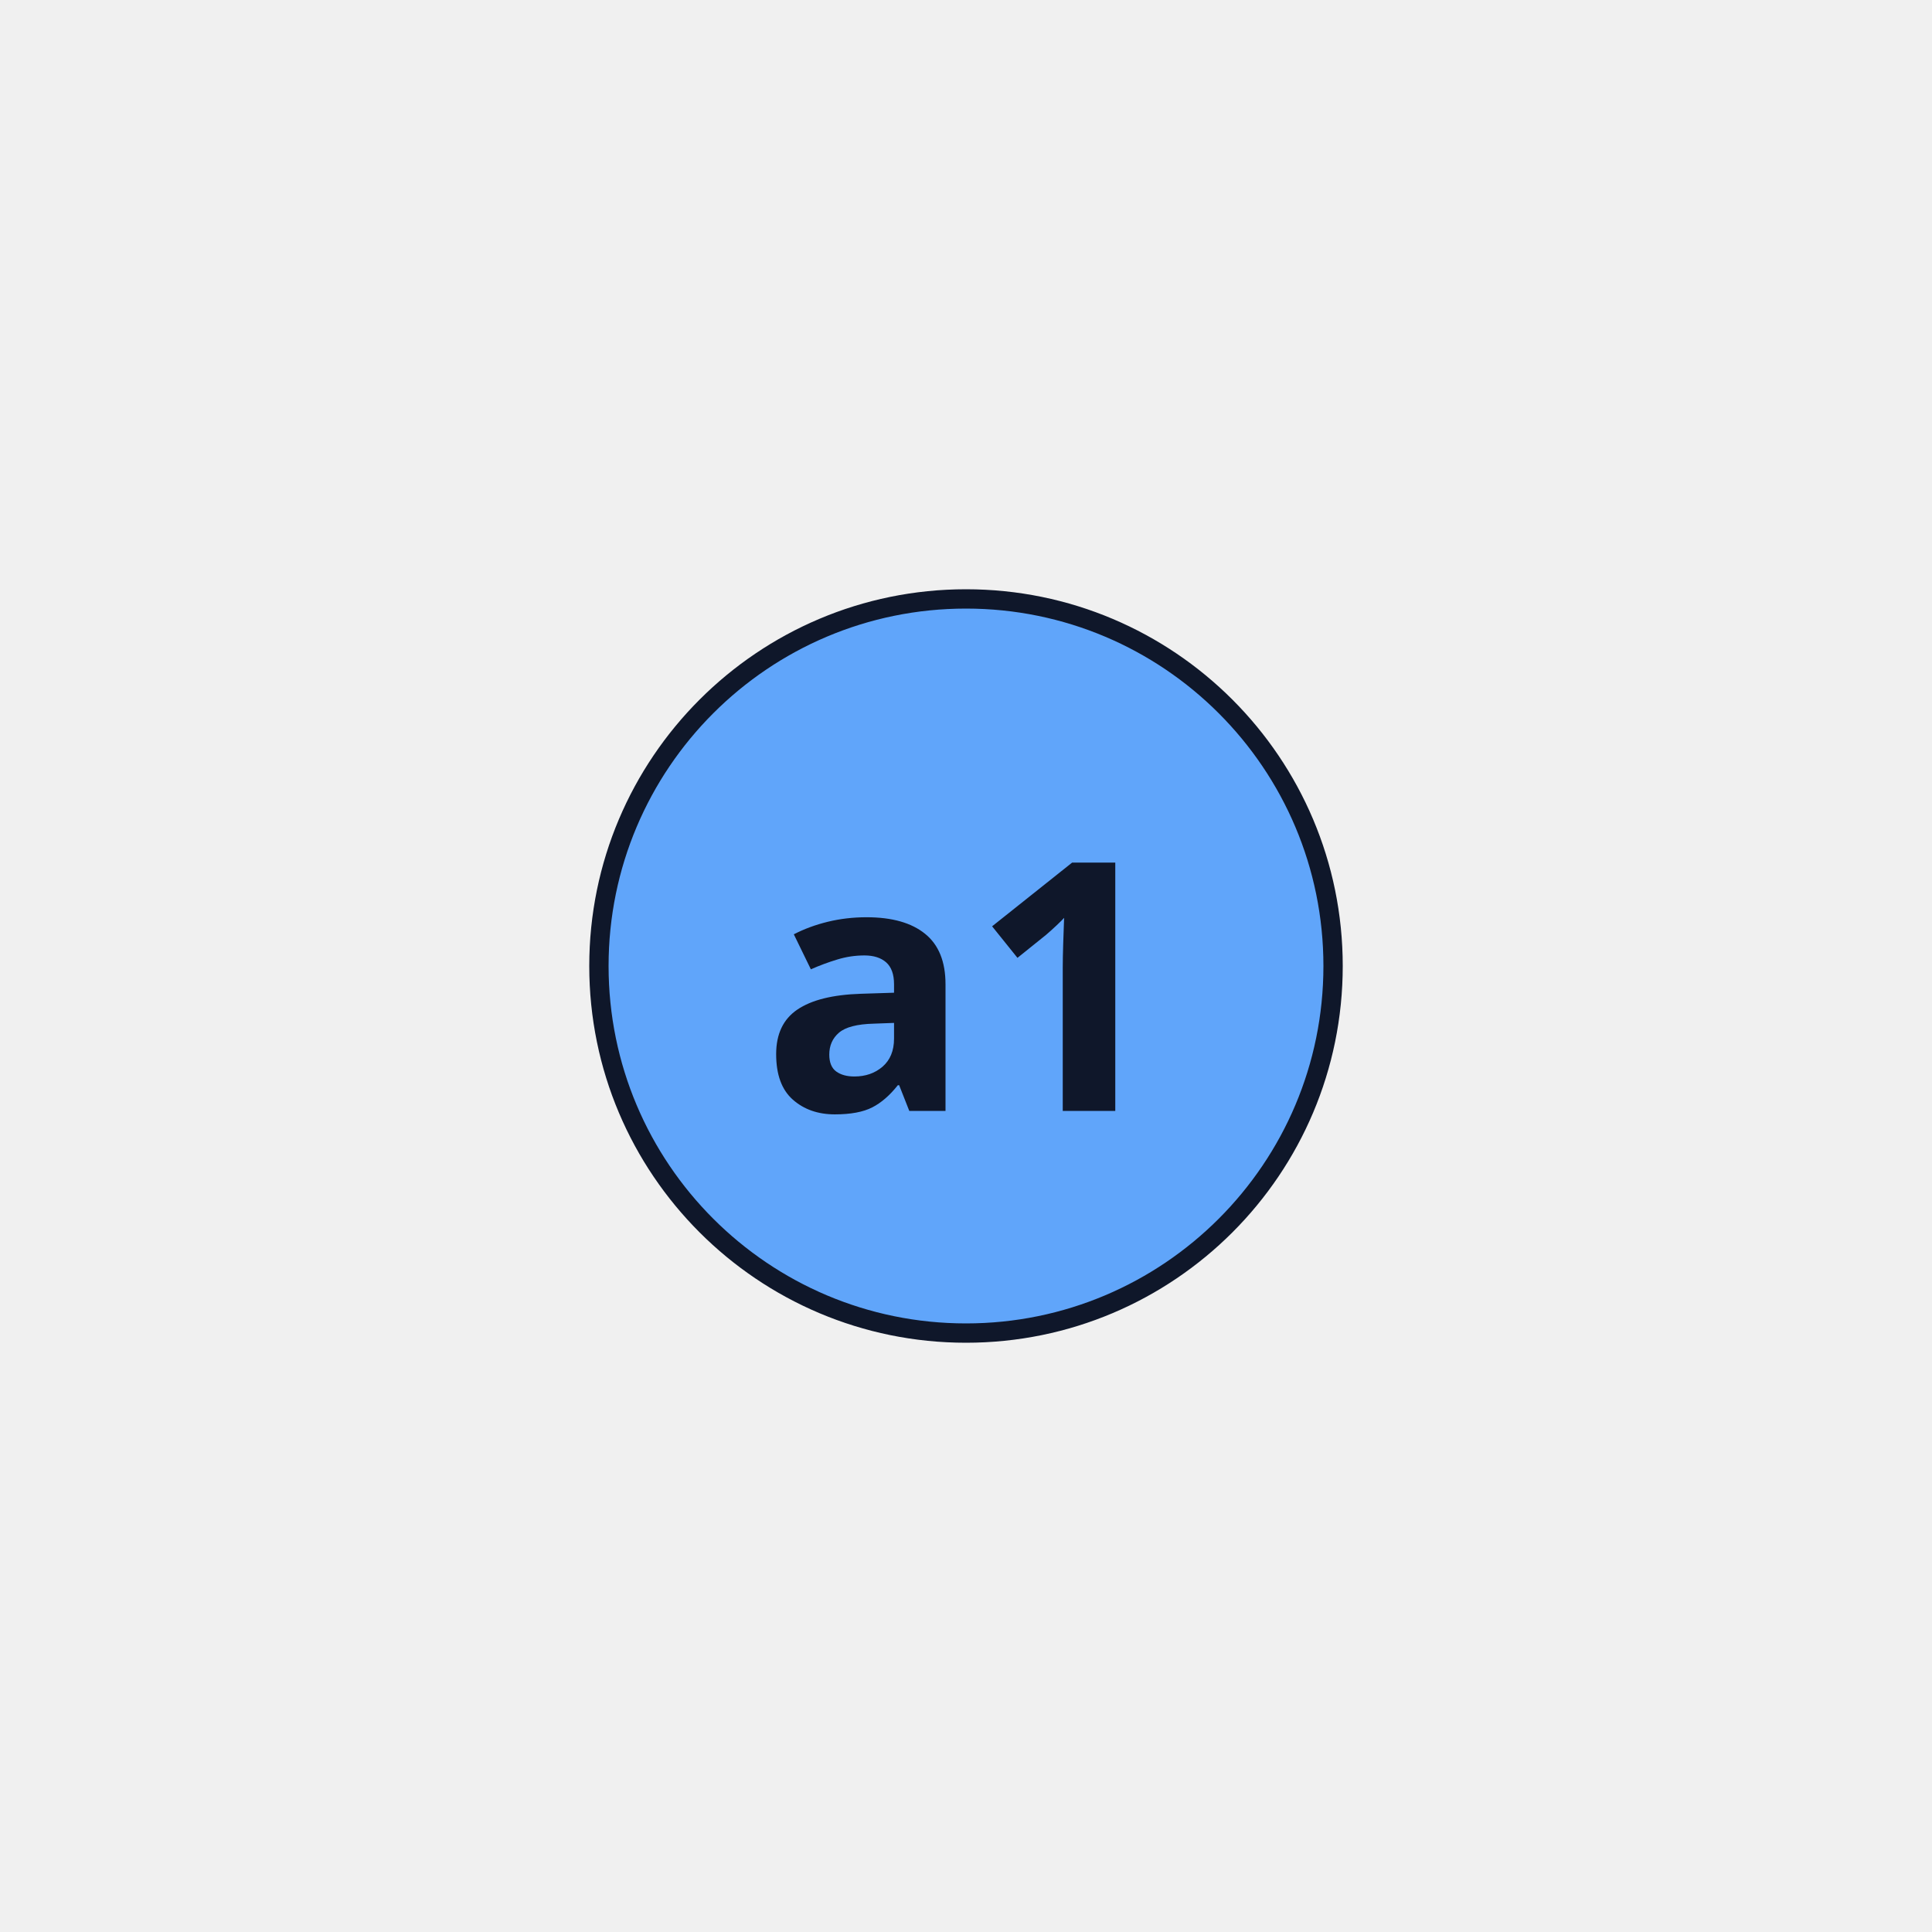
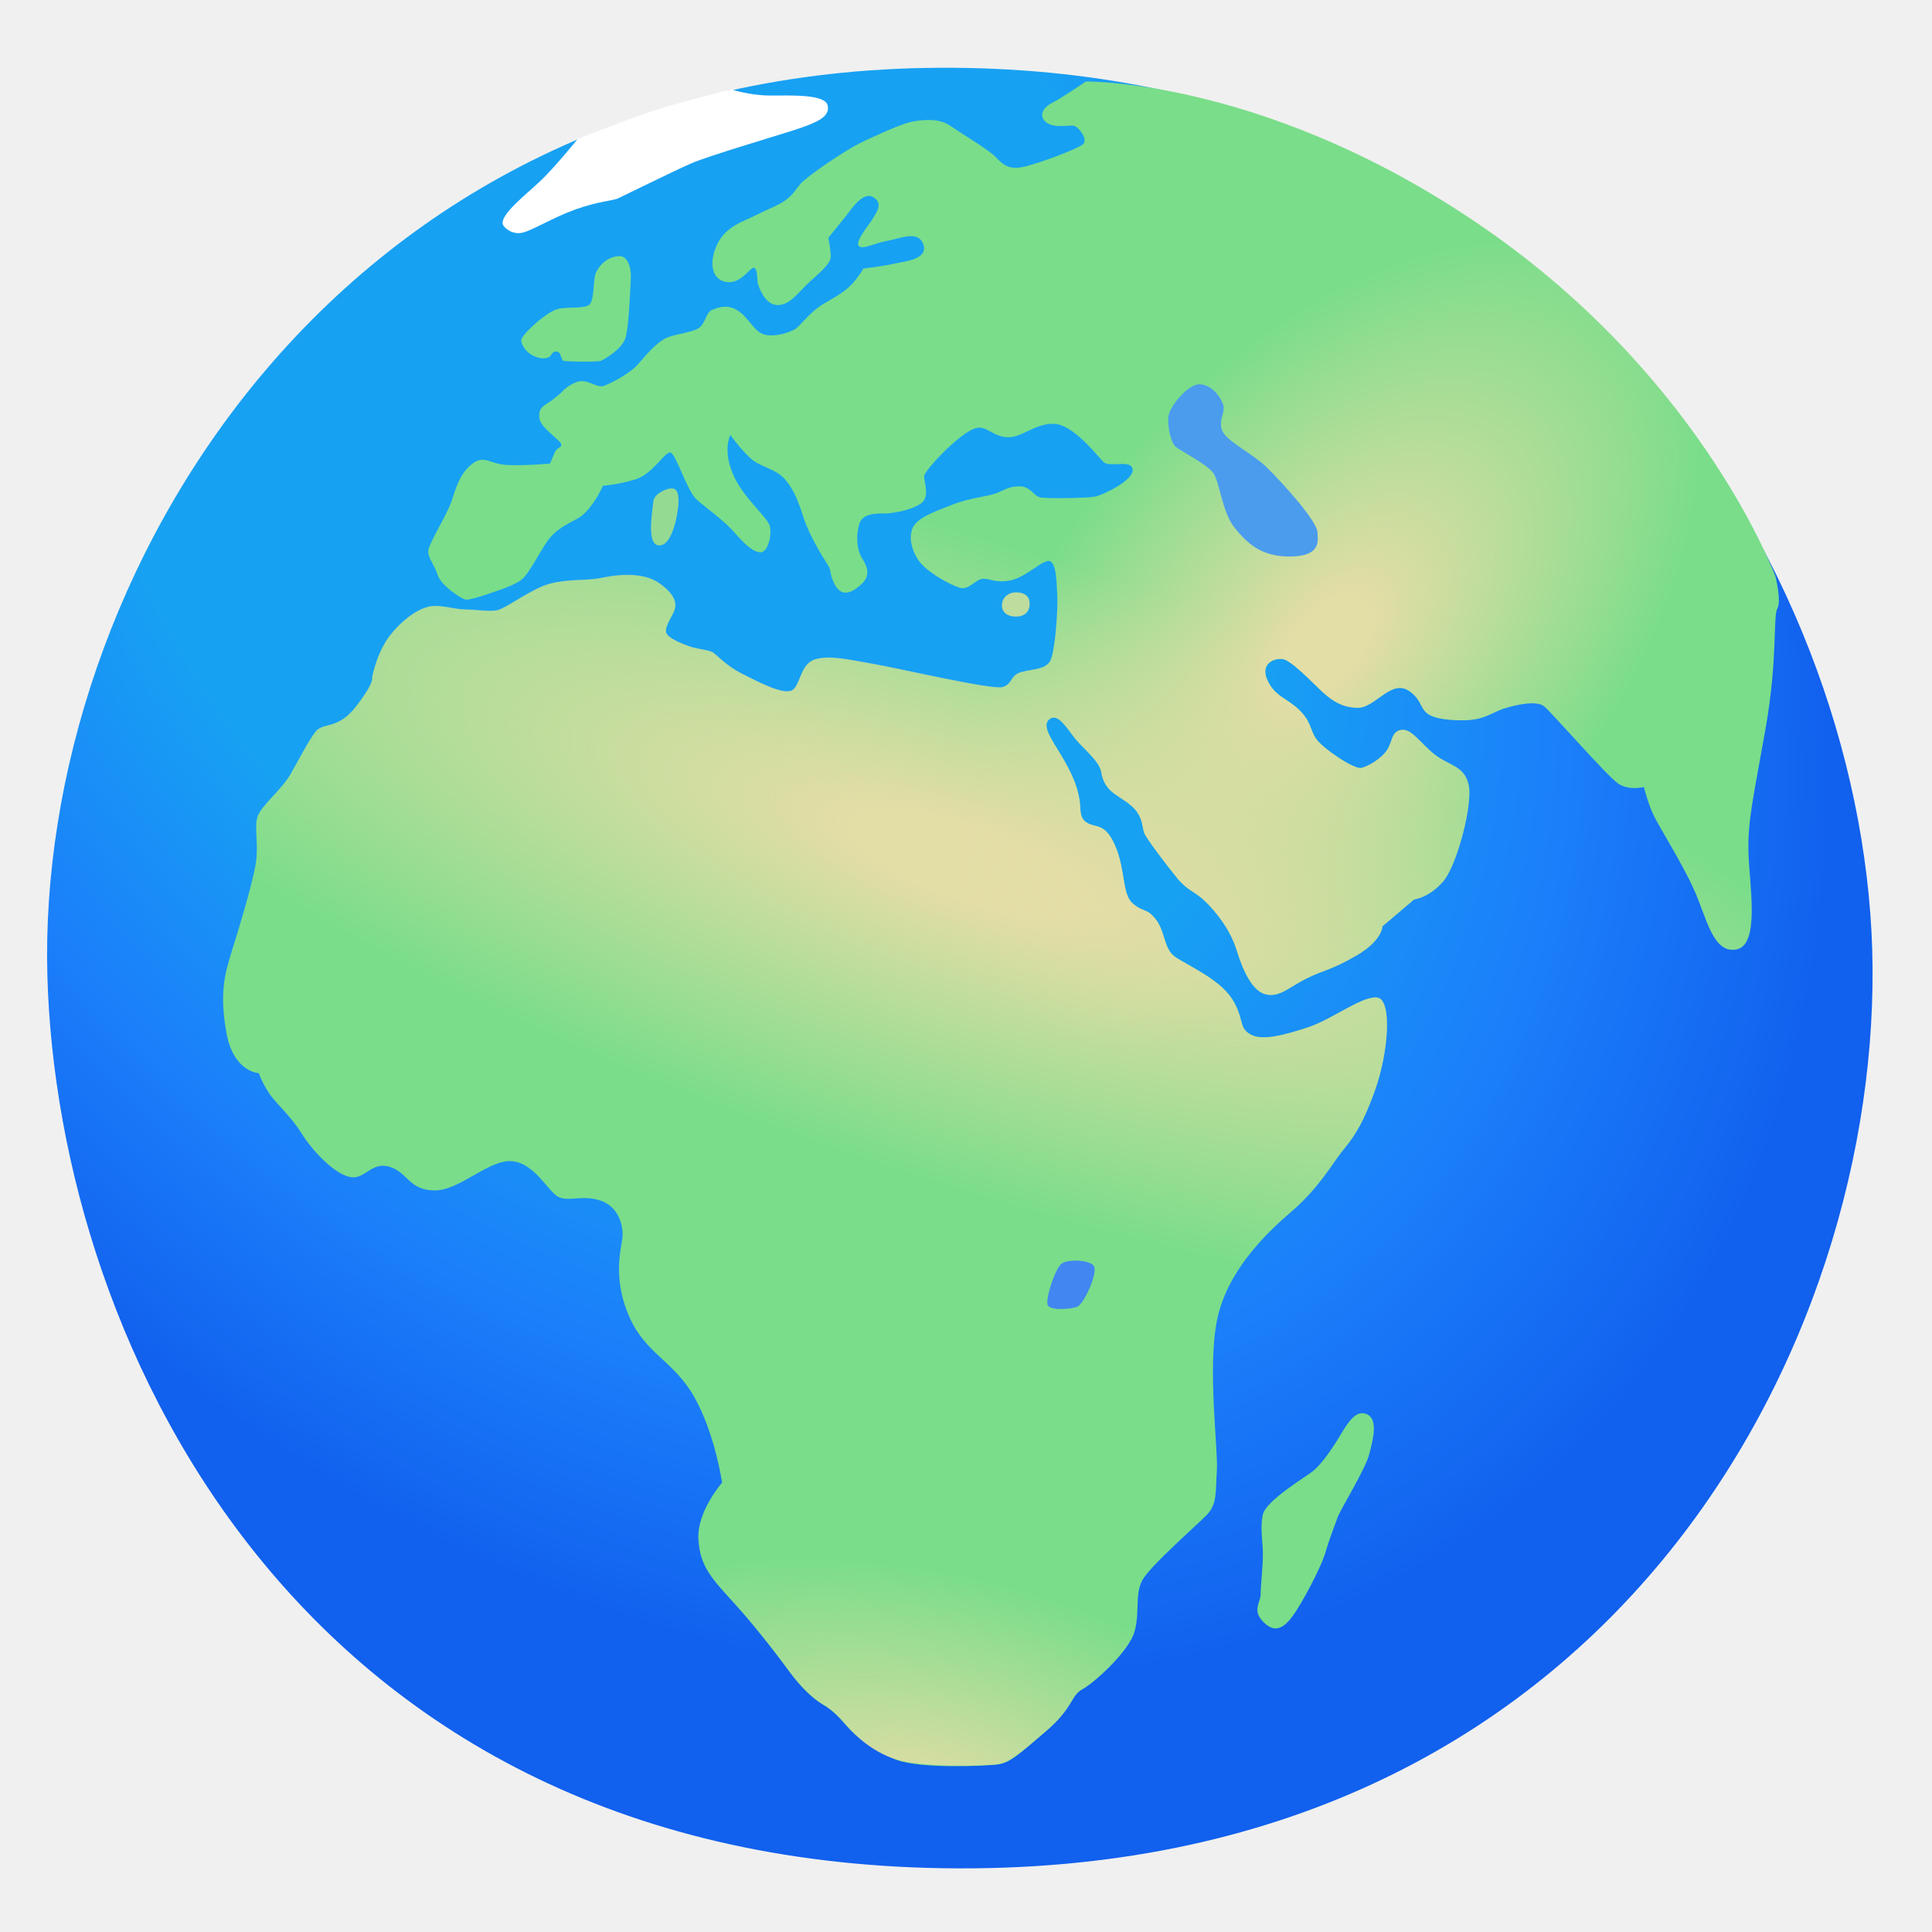
- <svg xmlns="http://www.w3.org/2000/svg" viewBox="0 0 200 200" role="img" aria-label="astronaut stage 1">
-   <circle cx="100" cy="100" r="38" fill="#60a5fa" stroke="#0f172a" stroke-width="2" />
-   <text x="100" y="115" font-size="36" font-family="system-ui, sans-serif" font-weight="700" text-anchor="middle" fill="#0f172a">a1</text>
+ <svg xmlns="http://www.w3.org/2000/svg" version="1.1" id="Layer_2" x="0px" y="0px" viewBox="0 0 128 128" style="enable-background:new 0 0 128 128;" xml:space="preserve">
+   <radialGradient id="SVGID_1_" cx="43.972" cy="29.066" r="90.951" gradientTransform="matrix(0.6257 0.78 -0.5815 0.4665 33.3587 -18.7923)" gradientUnits="userSpaceOnUse">
+     <stop offset="0.506" style="stop-color:#17A1F3" />
+     <stop offset="0.767" style="stop-color:#1B7FFA" />
+     <stop offset="0.962" style="stop-color:#1366F0" />
+     <stop offset="1" style="stop-color:#1160EE" />
+   </radialGradient>
+   <path style="fill:url(#SVGID_1_);" d="M3.14,64.68c0.68,24.4,16.99,59.55,61.45,59.1c43.32-0.44,60.76-36.3,59.4-62.06  c-1.37-25.76-21.66-57.46-61.79-57.23C22.06,4.71,2.4,38.45,3.14,64.68z" />
+   <path style="fill:#7ADD8A;" d="M90.52,93.68c-0.63-0.24-1.1,0.35-1.75,1.45c-0.65,1.1-1.35,2-1.8,2.35s-3.1,1.95-3.3,2.85  c-0.2,0.9,0,1.8,0,2.65c0,0.85-0.15,2.1-0.15,2.65c0,0.55-0.6,1.05,0.2,1.85c0.8,0.8,1.4,0.3,1.95-0.45s1.85-3.15,2.15-4.2  c0.2-0.71,0.6-1.75,0.8-2.3c0.2-0.55,1.85-3.2,2.1-4.2C90.98,95.33,91.33,93.98,90.52,93.68z" />
+   <path style="fill:#BEDC9D;" d="M66.38,40.12c0,0.36,0.26,0.73,0.93,0.73c0.67,0,0.95-0.42,0.9-0.97c-0.04-0.51-0.56-0.67-1.01-0.63  C66.84,39.28,66.38,39.55,66.38,40.12z" />
+   <path style="fill:#95DA93;" d="M44.54,32.36c-0.46-0.02-1.2,0.41-1.25,0.82c-0.11,0.98-0.42,2.84,0.32,2.95  c0.68,0.1,1.03-1.09,1.14-1.54S45.25,32.39,44.54,32.36z" />
+   <path style="fill:#7ADD8A;" d="M41.06,16.97c-0.89,0-1.48,0.76-1.62,1.22c-0.15,0.5-0.05,1.87-0.47,2.05  c-0.57,0.24-1.48,0.06-2.08,0.25c-0.78,0.25-2.4,1.73-2.36,2.08c0.03,0.32,0.42,1.02,1.31,1.16c0.3,0.05,0.61-0.05,0.69-0.24  c0.04-0.1,0.25-0.25,0.42-0.19c0.24,0.08,0.21,0.56,0.4,0.61c0.19,0.05,2.2,0.08,2.44,0c0.24-0.08,1.49-0.82,1.67-1.59  c0.19-0.77,0.26-2.41,0.33-3.75C41.86,17.42,41.43,16.97,41.06,16.97z" />
+   <path style="fill:#FFFFFF;" d="M38.28,9.2c0,0-1.54,1.91-2.5,2.81c-0.96,0.9-2.63,2.2-2.47,2.84c0.05,0.21,0.61,0.74,1.33,0.56  c0.72-0.19,2.02-1.01,3.5-1.54c1.49-0.53,2.49-0.58,2.79-0.72c0.29-0.13,3.56-1.75,4.83-2.31c1.27-0.56,6.13-1.96,7.27-2.36  s1.99-0.77,1.8-1.51c-0.19-0.74-2.44-0.64-3.79-0.64s-2.56-0.4-2.56-0.4s-3.29,0.76-5.69,1.57C40.41,8.31,38.28,9.2,38.28,9.2z" />
+   <path style="fill:#7ADD8A;" d="M69.22,8.02c-0.38-0.41-0.11-0.91,0.53-1.23c0.63-0.32,2.19-1.39,2.19-1.39s12.49-0.18,27.03,10.15  C113,25.52,117.63,38.2,117.63,38.2s0.41,1.6,0.12,2.13c-0.29,0.54,0.04,3.32-0.78,7.96c-0.82,4.64-1.18,6.06-1.13,8.16  s0.79,6.14-0.79,6.45s-1.99-2.15-2.83-3.99s-2.31-4.14-2.68-4.93s-0.63-1.84-0.63-1.84s-0.94,0.26-1.68-0.21  c-0.73-0.47-4.46-4.77-4.93-5.14s-1.68-0.16-2.68,0.16s-1.36,0.94-3.62,0.73s-1.42-1.05-2.62-1.89s-2.26,1.1-3.41,1.1  c-1.15,0-1.89-0.58-2.68-1.36s-1.73-1.68-2.2-1.84s-1.63,0.16-1.15,1.31s1.36,1.26,2.15,2.05s0.68,1.26,1.1,1.89  s2.52,2.05,2.99,1.94c0.47-0.1,1.36-0.63,1.73-1.21s0.26-1.21,0.94-1.31s1.26,0.89,2.2,1.63s1.99,0.73,2.26,2.05  c0.26,1.31-0.79,5.35-1.73,6.4s-1.89,1.15-1.89,1.15l-2.1,1.78c0,0,0,0.94-1.73,1.94c-1.73,1-2.15,0.94-3.31,1.52  s-1.78,1.26-2.68,1.05s-1.52-1.57-1.94-2.94c-0.42-1.36-1.36-2.52-2.05-3.2s-1.21-0.73-1.89-1.57s-2.1-2.68-2.2-3.04  s-0.1-0.84-0.47-1.36s-1.1-0.89-1.52-1.21c-0.42-0.31-0.73-0.73-0.84-1.42s-1.15-1.52-1.68-2.15s-1.15-1.78-1.73-1.36  s0.1,1.31,0.79,2.47s1,1.94,1.15,2.73c0.16,0.79-0.05,1.31,0.52,1.68s1.21-0.05,1.89,1.57s0.42,3.15,1.15,3.78s0.89,0.26,1.52,1.05  s0.52,1.94,1.26,2.47s2.94,1.47,3.78,2.78s0.42,1.89,1.21,2.36s2.31,0.05,3.88-0.47s3.73-2.2,4.62-1.94s0.68,3.57-0.21,6.09  s-1.57,3.31-2.2,4.09s-1.52,2.41-3.36,3.99s-4.3,4.04-4.93,7.24c-0.63,3.2,0.1,8.55,0,9.92s0.05,2.2-0.68,2.94s-3.73,3.36-4.25,4.3  s-0.16,2.1-0.52,3.41s-2.68,3.41-3.46,3.83s-0.58,1.21-2.41,2.78s-2.41,2.1-3.2,2.2s-5.09,0.31-6.72-0.31  c-1.63-0.63-2.73-1.63-3.2-2.15s-0.94-1.1-1.68-1.52c-0.73-0.42-1.57-1.31-2.15-2.1s-2.15-2.89-3.67-4.56s-2.31-2.47-2.41-4.3  s1.57-3.73,1.57-3.73s-0.47-3.25-1.84-5.67s-3.2-2.83-4.3-5.3c-1.1-2.47-0.58-4.41-0.47-5.19s-0.21-2.1-1.42-2.52  c-1.21-0.42-2.15,0.1-2.83-0.26s-1.57-2.26-3.1-2.36s-3.46,1.99-5.14,1.94c-1.68-0.05-1.73-1.21-2.94-1.57s-1.63,0.89-2.62,0.68  c-1-0.21-2.41-1.63-3.2-2.89s-1.73-1.99-2.2-2.73s-0.63-1.26-0.63-1.26s-1.68-0.05-2.15-2.68s-0.1-3.88,0.31-5.25  c0.42-1.36,1.57-5.04,1.68-6.3s-0.16-2.15,0.1-2.83s1.57-1.73,2.15-2.73c0.58-1,1.1-2.05,1.63-2.78s1.47-0.1,2.73-1.73  c1.26-1.63,1.05-1.89,1.05-1.89s0.31-1.73,1.26-2.89s1.94-1.73,2.62-1.84s1.63,0.21,2.31,0.21s1.52,0.16,2.1,0.05  s2.31-1.47,3.57-1.78s2.36-0.16,3.36-0.37c1-0.21,2.73-0.42,3.83,0.37c1.1,0.79,1.1,1.36,1,1.73s-0.79,1.26-0.52,1.63  s1.1,0.68,1.57,0.84s1.21,0.21,1.47,0.37s0.89,0.89,1.94,1.42s2.73,1.42,3.31,1.1s0.52-1.73,1.52-2.05c1-0.31,2.41,0.05,3.94,0.31  s7.82,1.73,8.5,1.52s0.47-0.79,1.26-1s1.57-0.16,1.89-0.73s0.52-3.36,0.47-4.3s-0.05-2.1-0.47-2.31s-1.57,1.05-2.62,1.26  s-1.42-0.16-1.89-0.1s-0.89,0.79-1.52,0.58c-0.63-0.21-1.78-0.84-2.41-1.47c-0.63-0.63-1-1.73-0.68-2.47s1.63-1.15,2.68-1.57  c1.05-0.42,2.26-0.52,2.83-0.73s0.84-0.47,1.57-0.47s0.94,0.63,1.36,0.73s3.2,0.05,3.67-0.05s2.52-1.05,2.47-1.78  s-1.52-0.1-1.94-0.52s-1.99-2.47-3.25-2.52s-2.1,0.89-3.04,0.89s-1.42-0.73-2.05-0.63s-1.68,1.05-2.31,1.68s-1.1,1.21-1.21,1.47  s0.47,1.42-0.26,1.89s-1.73,0.58-2.1,0.63s-1.68-0.16-1.94,0.68s-0.16,1.78,0.21,2.36s0.52,1.15-0.16,1.73s-1.26,0.73-1.68-0.05  c-0.42-0.79-0.16-0.84-0.47-1.31s-1.21-1.94-1.57-3.04s-0.63-1.89-1.26-2.62s-1.63-0.79-2.31-1.42s-1.31-1.52-1.31-1.52  s-0.52,0.94,0.16,2.57s2.36,2.89,2.47,3.52s-0.16,1.68-0.63,1.68s-1.05-0.52-1.73-1.31s-1.89-1.63-2.52-2.2s-1.36-3.04-1.73-3.1  s-1.15,1.42-2.31,1.78s-2.15,0.42-2.15,0.42s-0.73,1.68-1.73,2.2s-1.52,0.84-1.99,1.52s-1.1,1.94-1.57,2.41  c-0.47,0.47-1.78,0.84-2.2,1s-1.31,0.42-1.57,0.42s-1.68-0.94-1.89-1.63c-0.21-0.68-0.63-1.1-0.63-1.57s1.21-2.36,1.52-3.25  s0.52-1.84,1.36-2.52s1.15,0,2.41,0.05s2.78-0.1,2.78-0.1s0.16-0.37,0.31-0.73s0.52-0.31,0.42-0.58s-1.31-1.05-1.42-1.63  c-0.1-0.58,0.1-0.79,0.52-1.05s0.94-0.73,0.94-0.73s0.31-0.42,1-0.68s1.31,0.42,1.78,0.26c0.47-0.16,1.78-0.84,2.31-1.47  s1.15-1.31,1.68-1.63s1.84-0.42,2.31-0.73s0.47-1.05,0.89-1.21s1.05-0.42,1.78,0.1c0.73,0.52,1.05,1.47,1.84,1.57  s1.52-0.21,1.84-0.37s1-1.15,1.89-1.68c0.89-0.52,1.47-0.84,1.94-1.36s0.73-1,0.73-1s1.36-0.16,1.99-0.31s2.31-0.26,1.99-1.26  s-1.52-0.42-2.41-0.26s-1.68,0.63-1.89,0.31s0.73-1.42,0.94-1.78s0.73-1,0.05-1.42s-1.42,0.73-1.84,1.26s-1.15,1.42-1.15,1.42  s0.16,0.79,0.16,1.26s-0.79,1.1-1.47,1.73s-1.26,1.52-2.1,1.47s-1.21-1.26-1.26-1.42s0-1-0.26-1.05s-0.84,1.1-1.84,0.94  s-1.15-1.36-0.58-2.52s1.68-1.47,2.52-1.89s1.57-0.68,2.05-1.05s0.63-0.68,0.94-1.05s2.83-2.2,4.35-2.89s2.52-1.15,3.25-1.26  c0.73-0.1,1.63-0.16,2.31,0.31c0.68,0.47,2.52,1.57,2.99,2.05s0.84,0.89,1.84,0.68s3.67-1.21,3.99-1.52s-0.31-1.15-0.63-1.21  S69.71,8.55,69.22,8.02z" />
+   <radialGradient id="SVGID_2_" cx="64.332" cy="57.234" r="21.385" gradientTransform="matrix(0.3201 -0.9474 3.2189 1.0875 -140.4925 55.9408)" gradientUnits="userSpaceOnUse">
+     <stop offset="0.118" style="stop-color:#E3DDA6" />
+     <stop offset="0.907" style="stop-color:#E3DDA6;stop-opacity:0.083" />
+     <stop offset="0.978" style="stop-color:#E3DDA6;stop-opacity:0" />
+   </radialGradient>
+   <path style="fill:url(#SVGID_2_);" d="M41.23,82.05c0.1-0.79-0.21-2.1-1.42-2.52c-1.21-0.42-2.15,0.1-2.83-0.26s-1.57-2.26-3.1-2.36  s-3.46,1.99-5.14,1.94c-1.68-0.05-1.73-1.21-2.94-1.57s-1.63,0.89-2.62,0.68c-1-0.21-2.41-1.63-3.2-2.89s-1.73-1.99-2.2-2.73  s-0.63-1.26-0.63-1.26s-1.68-0.05-2.15-2.68s-0.1-3.88,0.31-5.25c0.42-1.36,1.57-5.04,1.68-6.3s-0.16-2.15,0.1-2.83  s1.57-1.73,2.15-2.73c0.58-1,1.1-2.05,1.63-2.78s1.47-0.1,2.73-1.73c1.26-1.63,1.05-1.89,1.05-1.89s0.31-1.73,1.26-2.89  s1.94-1.73,2.62-1.84s1.63,0.21,2.31,0.21s1.52,0.16,2.1,0.05s2.31-1.47,3.57-1.78s2.36-0.16,3.36-0.37c1-0.21,2.73-0.42,3.83,0.37  c1.1,0.79,1.1,1.36,1,1.73s-0.79,1.26-0.52,1.63s1.1,0.68,1.57,0.84s1.21,0.21,1.47,0.37s0.89,0.89,1.94,1.42s2.73,1.42,3.31,1.1  s0.52-1.73,1.52-2.05c1-0.31,2.41,0.05,3.94,0.31s7.82,1.73,8.5,1.52s0.47-0.79,1.26-1s1.57-0.16,1.89-0.73s0.52-3.36,0.47-4.3  s-0.05-2.1-0.47-2.31s-1.57,1.05-2.62,1.26s-1.42-0.16-1.89-0.1s-0.89,0.79-1.52,0.58c-0.63-0.21-1.78-0.84-2.41-1.47  c-0.63-0.63-1-1.73-0.68-2.47s1.63-1.15,2.68-1.57c1.05-0.42,2.26-0.52,2.83-0.73s0.84-0.47,1.57-0.47s0.94,0.63,1.36,0.73  s3.2,0.05,3.67-0.05s2.52-1.05,2.47-1.78s-1.52-0.1-1.94-0.52s-2-2.38-3.25-2.52c-2.91-0.33-6.18-3.87-6.25-8.92  c-0.07-5.05,2.54-7.7,4.2-8.08c0.99-0.23,3.67-1.21,3.99-1.52s-0.31-1.15-0.63-1.21s-1.42,0.22-1.92-0.31  c-0.38-0.41-0.11-0.91,0.53-1.23c0.63-0.32,2.19-1.39,2.19-1.39s12.49-0.18,27.03,10.15C113,25.52,117.63,38.2,117.63,38.2  s0.41,1.6,0.12,2.13c-0.29,0.54,0.04,3.32-0.78,7.96c-0.82,4.64-1.18,6.06-1.13,8.16s0.79,6.14-0.79,6.45s-1.99-2.15-2.83-3.99  s-2.31-4.14-2.68-4.93s-0.63-1.84-0.63-1.84s-0.94,0.26-1.68-0.21c-0.73-0.47-4.46-4.77-4.93-5.14s-1.68-0.16-2.68,0.16  s-1.36,0.94-3.62,0.73s-1.42-1.05-2.62-1.89s-2.26,1.1-3.41,1.1c-1.15,0-1.89-0.58-2.68-1.36s-1.73-1.68-2.2-1.84  s-1.63,0.16-1.15,1.31s1.36,1.26,2.15,2.05s0.68,1.26,1.1,1.89s2.52,2.05,2.99,1.94c0.47-0.1,1.36-0.63,1.73-1.21  s0.26-1.21,0.94-1.31s1.26,0.89,2.2,1.63s1.99,0.73,2.26,2.05c0.26,1.31-0.79,5.35-1.73,6.4s-1.89,1.15-1.89,1.15l-2.1,1.78  c0,0,0,0.94-1.73,1.94c-1.73,1-2.15,0.94-3.31,1.52s-1.78,1.26-2.68,1.05s-1.52-1.57-1.94-2.94c-0.42-1.36-1.36-2.52-2.05-3.2  s-1.21-0.73-1.89-1.57s-2.1-2.68-2.2-3.04s-0.1-0.84-0.47-1.36s-1.1-0.89-1.52-1.21c-0.42-0.31-0.73-0.73-0.84-1.42  s-1.15-1.52-1.68-2.15s-1.15-1.78-1.73-1.36s0.1,1.31,0.79,2.47s1,1.94,1.15,2.73c0.16,0.79-0.05,1.31,0.52,1.68  s1.21-0.05,1.89,1.57s0.42,3.15,1.15,3.78s0.89,0.26,1.52,1.05s0.52,1.94,1.26,2.47s2.94,1.47,3.78,2.78s0.42,1.89,1.21,2.36  s2.31,0.05,3.88-0.47s3.73-2.2,4.62-1.94s0.68,3.57-0.21,6.09s-1.57,3.31-2.2,4.09s-1.52,2.41-3.36,3.99s-4.3,4.04-4.93,7.24  c0,0-9.24,6.9-18.84,5.68C51.67,91.89,41.17,82.45,41.23,82.05z" />
+   <radialGradient id="SVGID_3_" cx="87.948" cy="42.632" r="18.619" gradientTransform="matrix(-0.7604 -0.6495 1.1303 -1.3232 106.6365 156.1647)" gradientUnits="userSpaceOnUse">
+     <stop offset="0.118" style="stop-color:#E3DDA6" />
+     <stop offset="0.907" style="stop-color:#E3DDA6;stop-opacity:0.083" />
+     <stop offset="0.978" style="stop-color:#E3DDA6;stop-opacity:0" />
+   </radialGradient>
+   <path style="fill:url(#SVGID_3_);" d="M41.23,82.05c0.1-0.79-0.21-2.1-1.42-2.52c-1.21-0.42-2.15,0.1-2.83-0.26s-1.57-2.26-3.1-2.36  s-3.46,1.99-5.14,1.94c-1.68-0.05-1.73-1.21-2.94-1.57s-1.63,0.89-2.62,0.68c-1-0.21-2.41-1.63-3.2-2.89s-1.73-1.99-2.2-2.73  s-0.63-1.26-0.63-1.26s-1.68-0.05-2.15-2.68s-0.1-3.88,0.31-5.25c0.42-1.36,1.57-5.04,1.68-6.3s-0.16-2.15,0.1-2.83  s1.57-1.73,2.15-2.73c0.58-1,1.1-2.05,1.63-2.78s1.47-0.1,2.73-1.73c1.26-1.63,1.05-1.89,1.05-1.89s0.31-1.73,1.26-2.89  s1.94-1.73,2.62-1.84s1.63,0.21,2.31,0.21s1.52,0.16,2.1,0.05s2.31-1.47,3.57-1.78s2.36-0.16,3.36-0.37c1-0.21,2.73-0.42,3.83,0.37  c1.1,0.79,1.1,1.36,1,1.73s-0.79,1.26-0.52,1.63s1.1,0.68,1.57,0.84s1.21,0.21,1.47,0.37s0.89,0.89,1.94,1.42s2.73,1.42,3.31,1.1  s0.52-1.73,1.52-2.05c1-0.31,2.41,0.05,3.94,0.31s7.82,1.73,8.5,1.52s0.47-0.79,1.26-1s1.57-0.16,1.89-0.73s0.52-3.36,0.47-4.3  s-0.05-2.1-0.47-2.31s-1.57,1.05-2.62,1.26s-1.42-0.16-1.89-0.1s-0.89,0.79-1.52,0.58c-0.63-0.21-1.78-0.84-2.41-1.47  c-0.63-0.63-1-1.73-0.68-2.47s1.63-1.15,2.68-1.57c1.05-0.42,2.26-0.52,2.83-0.73s0.84-0.47,1.57-0.47s0.94,0.63,1.36,0.73  s3.2,0.05,3.67-0.05s2.52-1.05,2.47-1.78s-1.52-0.1-1.94-0.52s-2-2.38-3.25-2.52c-2.91-0.33-6.18-3.87-6.25-8.92  c-0.07-5.05,2.54-7.7,4.2-8.08c0.99-0.23,3.67-1.21,3.99-1.52s-0.31-1.15-0.63-1.21s-1.42,0.22-1.92-0.31  c-0.38-0.41-0.11-0.91,0.53-1.23c0.63-0.32,2.19-1.39,2.19-1.39s12.49-0.18,27.03,10.15C113,25.52,117.63,38.2,117.63,38.2  s0.41,1.6,0.12,2.13c-0.29,0.54,0.04,3.32-0.78,7.96c-0.82,4.64-1.18,6.06-1.13,8.16s0.79,6.14-0.79,6.45s-1.99-2.15-2.83-3.99  s-2.31-4.14-2.68-4.93s-0.63-1.84-0.63-1.84s-0.94,0.26-1.68-0.21c-0.73-0.47-4.46-4.77-4.93-5.14s-1.68-0.16-2.68,0.16  s-1.36,0.94-3.62,0.73s-1.42-1.05-2.62-1.89s-2.26,1.1-3.41,1.1c-1.15,0-1.89-0.58-2.68-1.36s-1.73-1.68-2.2-1.84  s-1.63,0.16-1.15,1.31s1.36,1.26,2.15,2.05s0.68,1.26,1.1,1.89s2.52,2.05,2.99,1.94c0.47-0.1,1.36-0.63,1.73-1.21  s0.26-1.21,0.94-1.31s1.26,0.89,2.2,1.63s1.99,0.73,2.26,2.05c0.26,1.31-0.79,5.35-1.73,6.4s-1.89,1.15-1.89,1.15l-2.1,1.78  c0,0,0,0.94-1.73,1.94c-1.73,1-2.15,0.94-3.31,1.52s-1.78,1.26-2.68,1.05s-1.52-1.57-1.94-2.94c-0.42-1.36-1.36-2.52-2.05-3.2  s-1.21-0.73-1.89-1.57s-2.1-2.68-2.2-3.04s-0.1-0.84-0.47-1.36s-1.1-0.89-1.52-1.21c-0.42-0.31-0.73-0.73-0.84-1.42  s-1.15-1.52-1.68-2.15s-1.15-1.78-1.73-1.36s0.1,1.31,0.79,2.47s1,1.94,1.15,2.73c0.16,0.79-0.05,1.31,0.52,1.68  s1.21-0.05,1.89,1.57s0.42,3.15,1.15,3.78s0.89,0.26,1.52,1.05s0.52,1.94,1.26,2.47s2.94,1.47,3.78,2.78s0.42,1.89,1.21,2.36  s2.31,0.05,3.88-0.47s3.73-2.2,4.62-1.94s0.68,3.57-0.21,6.09s-1.57,3.31-2.2,4.09s-1.52,2.41-3.36,3.99s-4.3,4.04-4.93,7.24  c0,0-9.24,6.9-18.84,5.68C51.67,91.89,41.17,82.45,41.23,82.05z" />
+   <radialGradient id="SVGID_4_" cx="61.288" cy="118.76" r="17.892" gradientTransform="matrix(0.2128 -0.9771 1.9056 0.4151 -178.0689 129.3478)" gradientUnits="userSpaceOnUse">
+     <stop offset="0" style="stop-color:#E3DDA6" />
+     <stop offset="0.818" style="stop-color:#E3DDA6;stop-opacity:0" />
+   </radialGradient>
+   <path style="fill:url(#SVGID_4_);" d="M59.38,116.57c-1.67-0.52-2.73-1.63-3.2-2.15s-0.94-1.1-1.68-1.52  c-0.73-0.42-1.57-1.31-2.15-2.1s-2.15-2.89-3.67-4.56s-2.31-2.47-2.41-4.3s1.57-3.73,1.57-3.73s-0.47-3.25-1.84-5.67  s-3.2-2.83-4.3-5.3c0,0,9.75-0.92,17.91,0.92s21.02,9.26,21.02,9.26c-0.1,1.36,0.05,2.2-0.68,2.94s-3.73,3.36-4.25,4.3  s-0.16,2.1-0.52,3.41s-2.68,3.41-3.46,3.83s-0.58,1.21-2.41,2.78s-2.42,2.07-3.2,2.2C65.49,116.99,61.13,117.12,59.38,116.57z" />
+   <path style="fill:#4B9CED;" d="M79.53,25.46c-0.78-0.08-2.09,1.49-2.13,2.2s0.19,1.68,0.49,1.94c0.3,0.26,2.09,1.16,2.5,1.75  s0.6,2.61,1.38,3.58s1.72,1.98,3.77,1.94s1.75-1.11,1.75-1.57c0-0.78-2.43-3.43-3.4-4.37c-0.97-0.93-2.61-1.68-2.91-2.39  s0.26-1.23,0.04-1.79C80.8,26.2,80.28,25.53,79.53,25.46z" />
+   <path style="fill:#4186F1;" d="M72.46,83.86c-0.3-0.39-1.65-0.45-2.1-0.16s-1.13,2.42-0.94,2.78c0.19,0.36,1.49,0.26,1.94,0.1  S72.78,84.28,72.46,83.86z" />
</svg>
